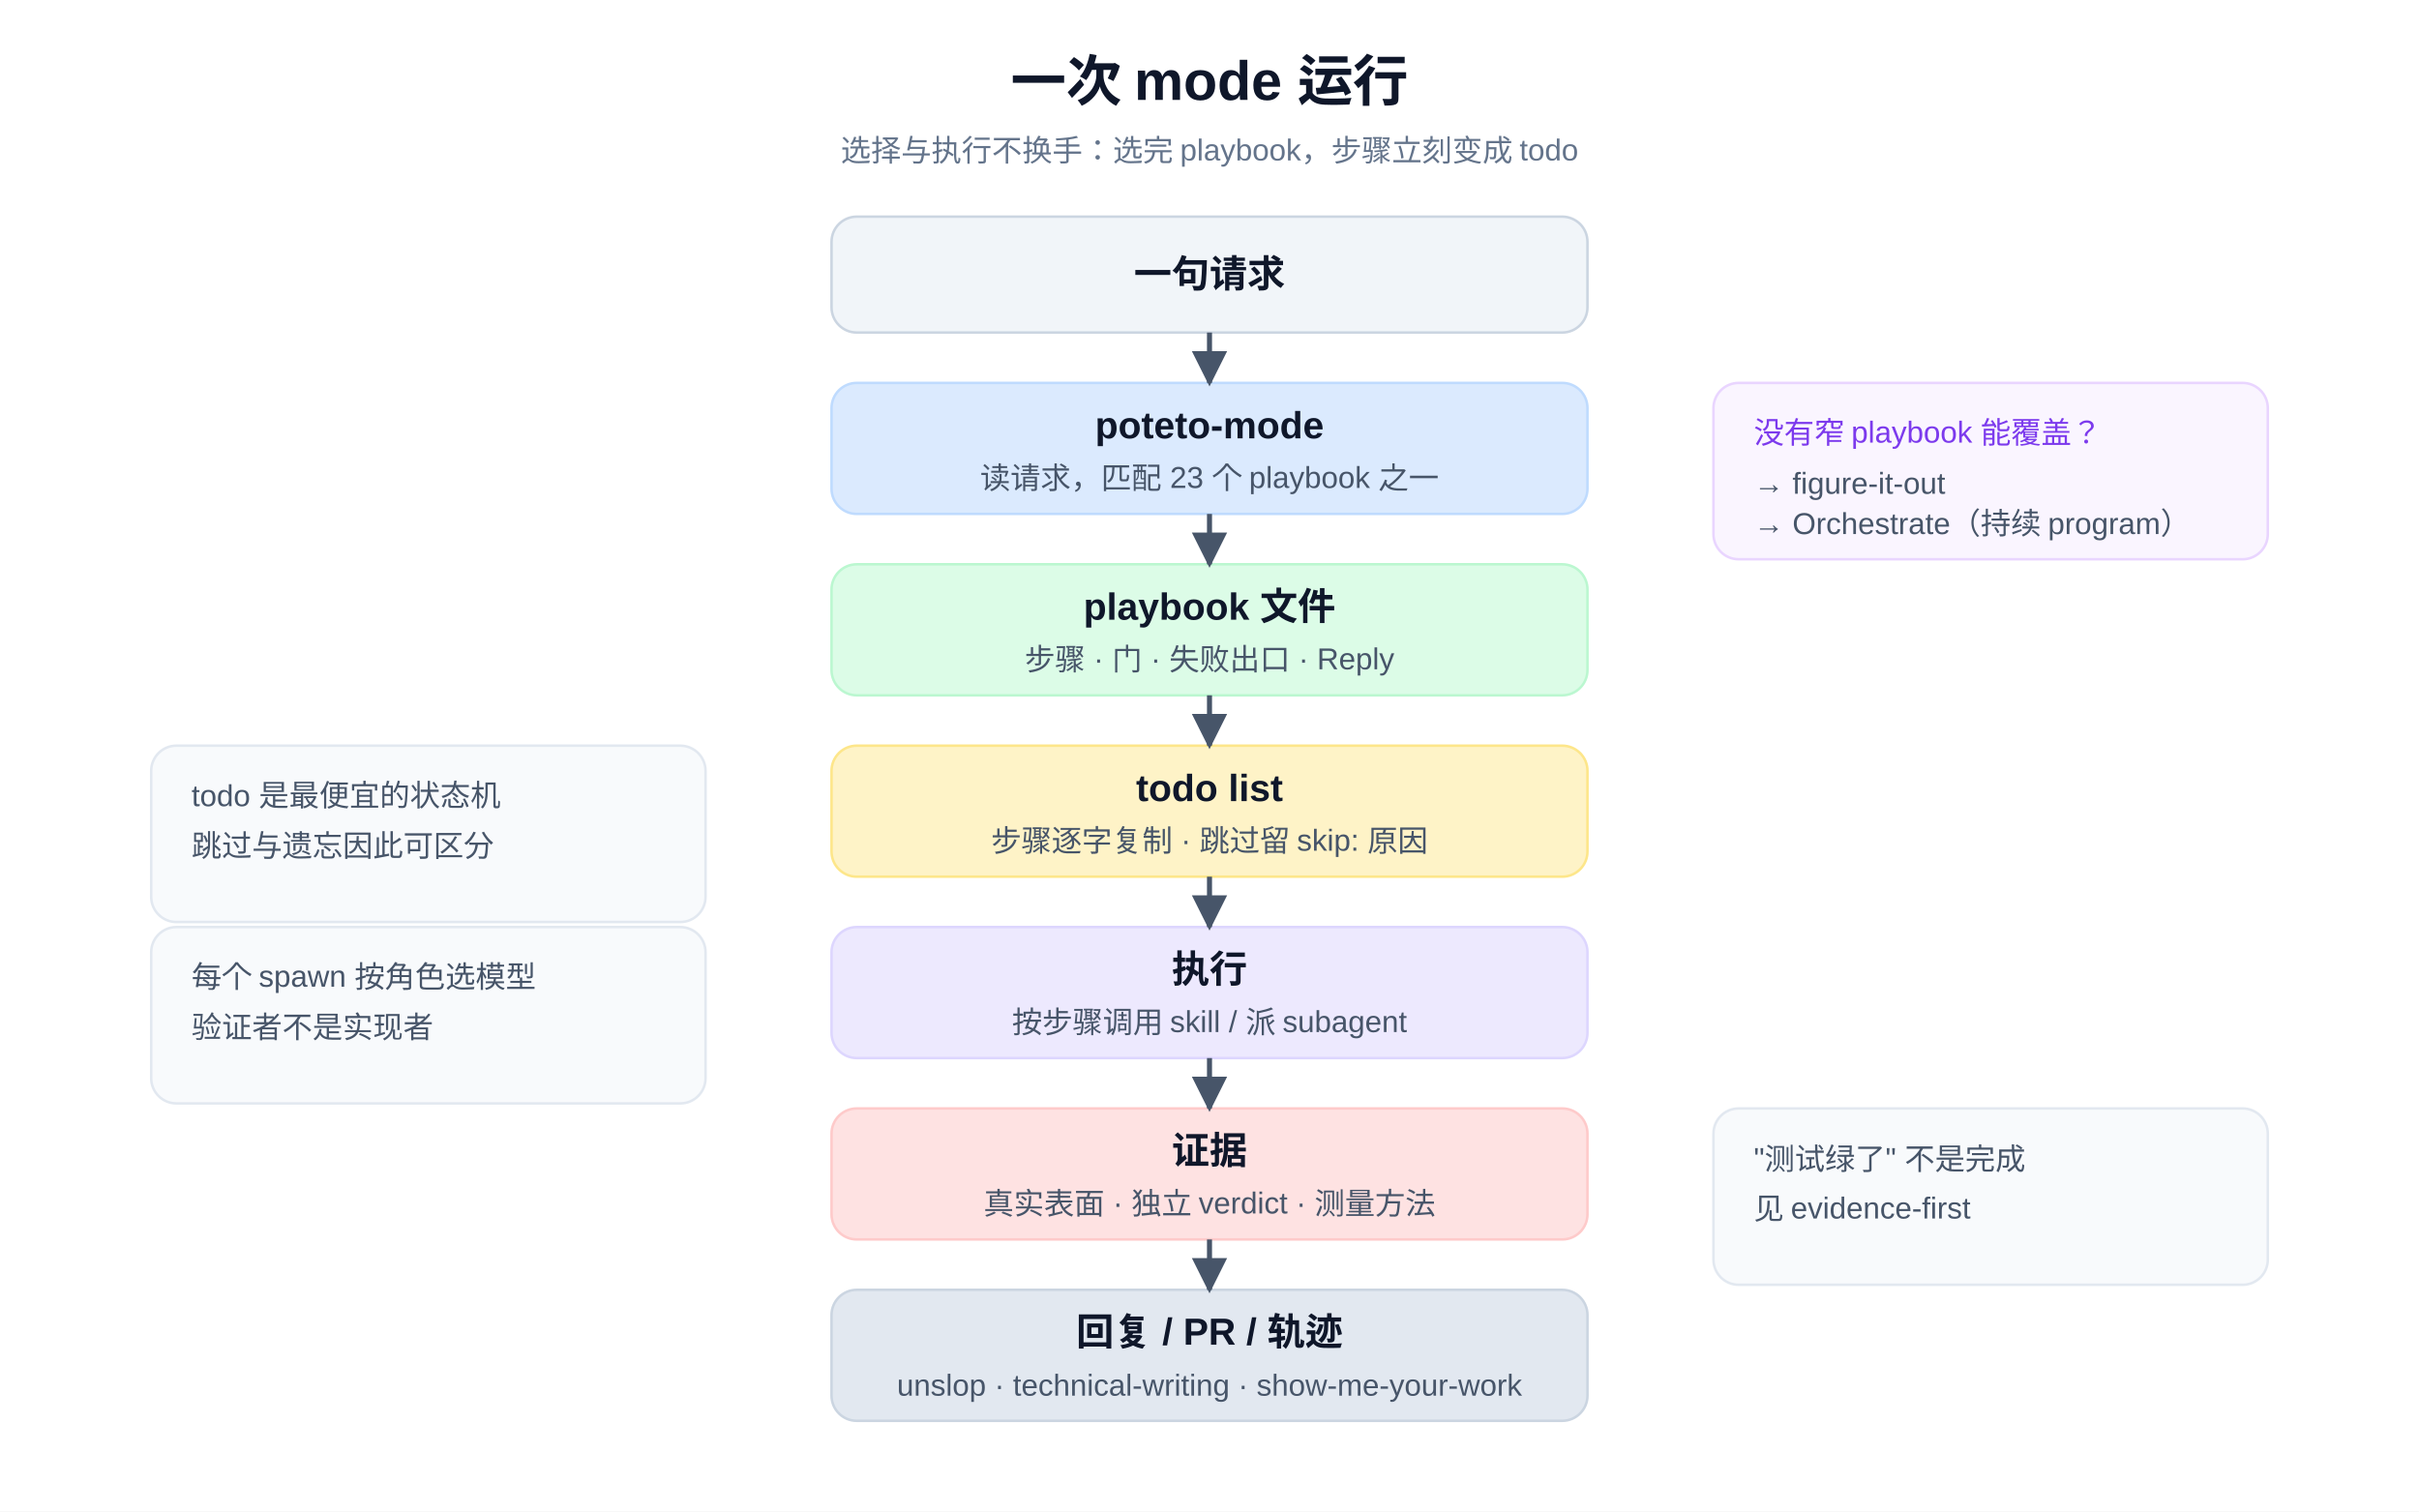
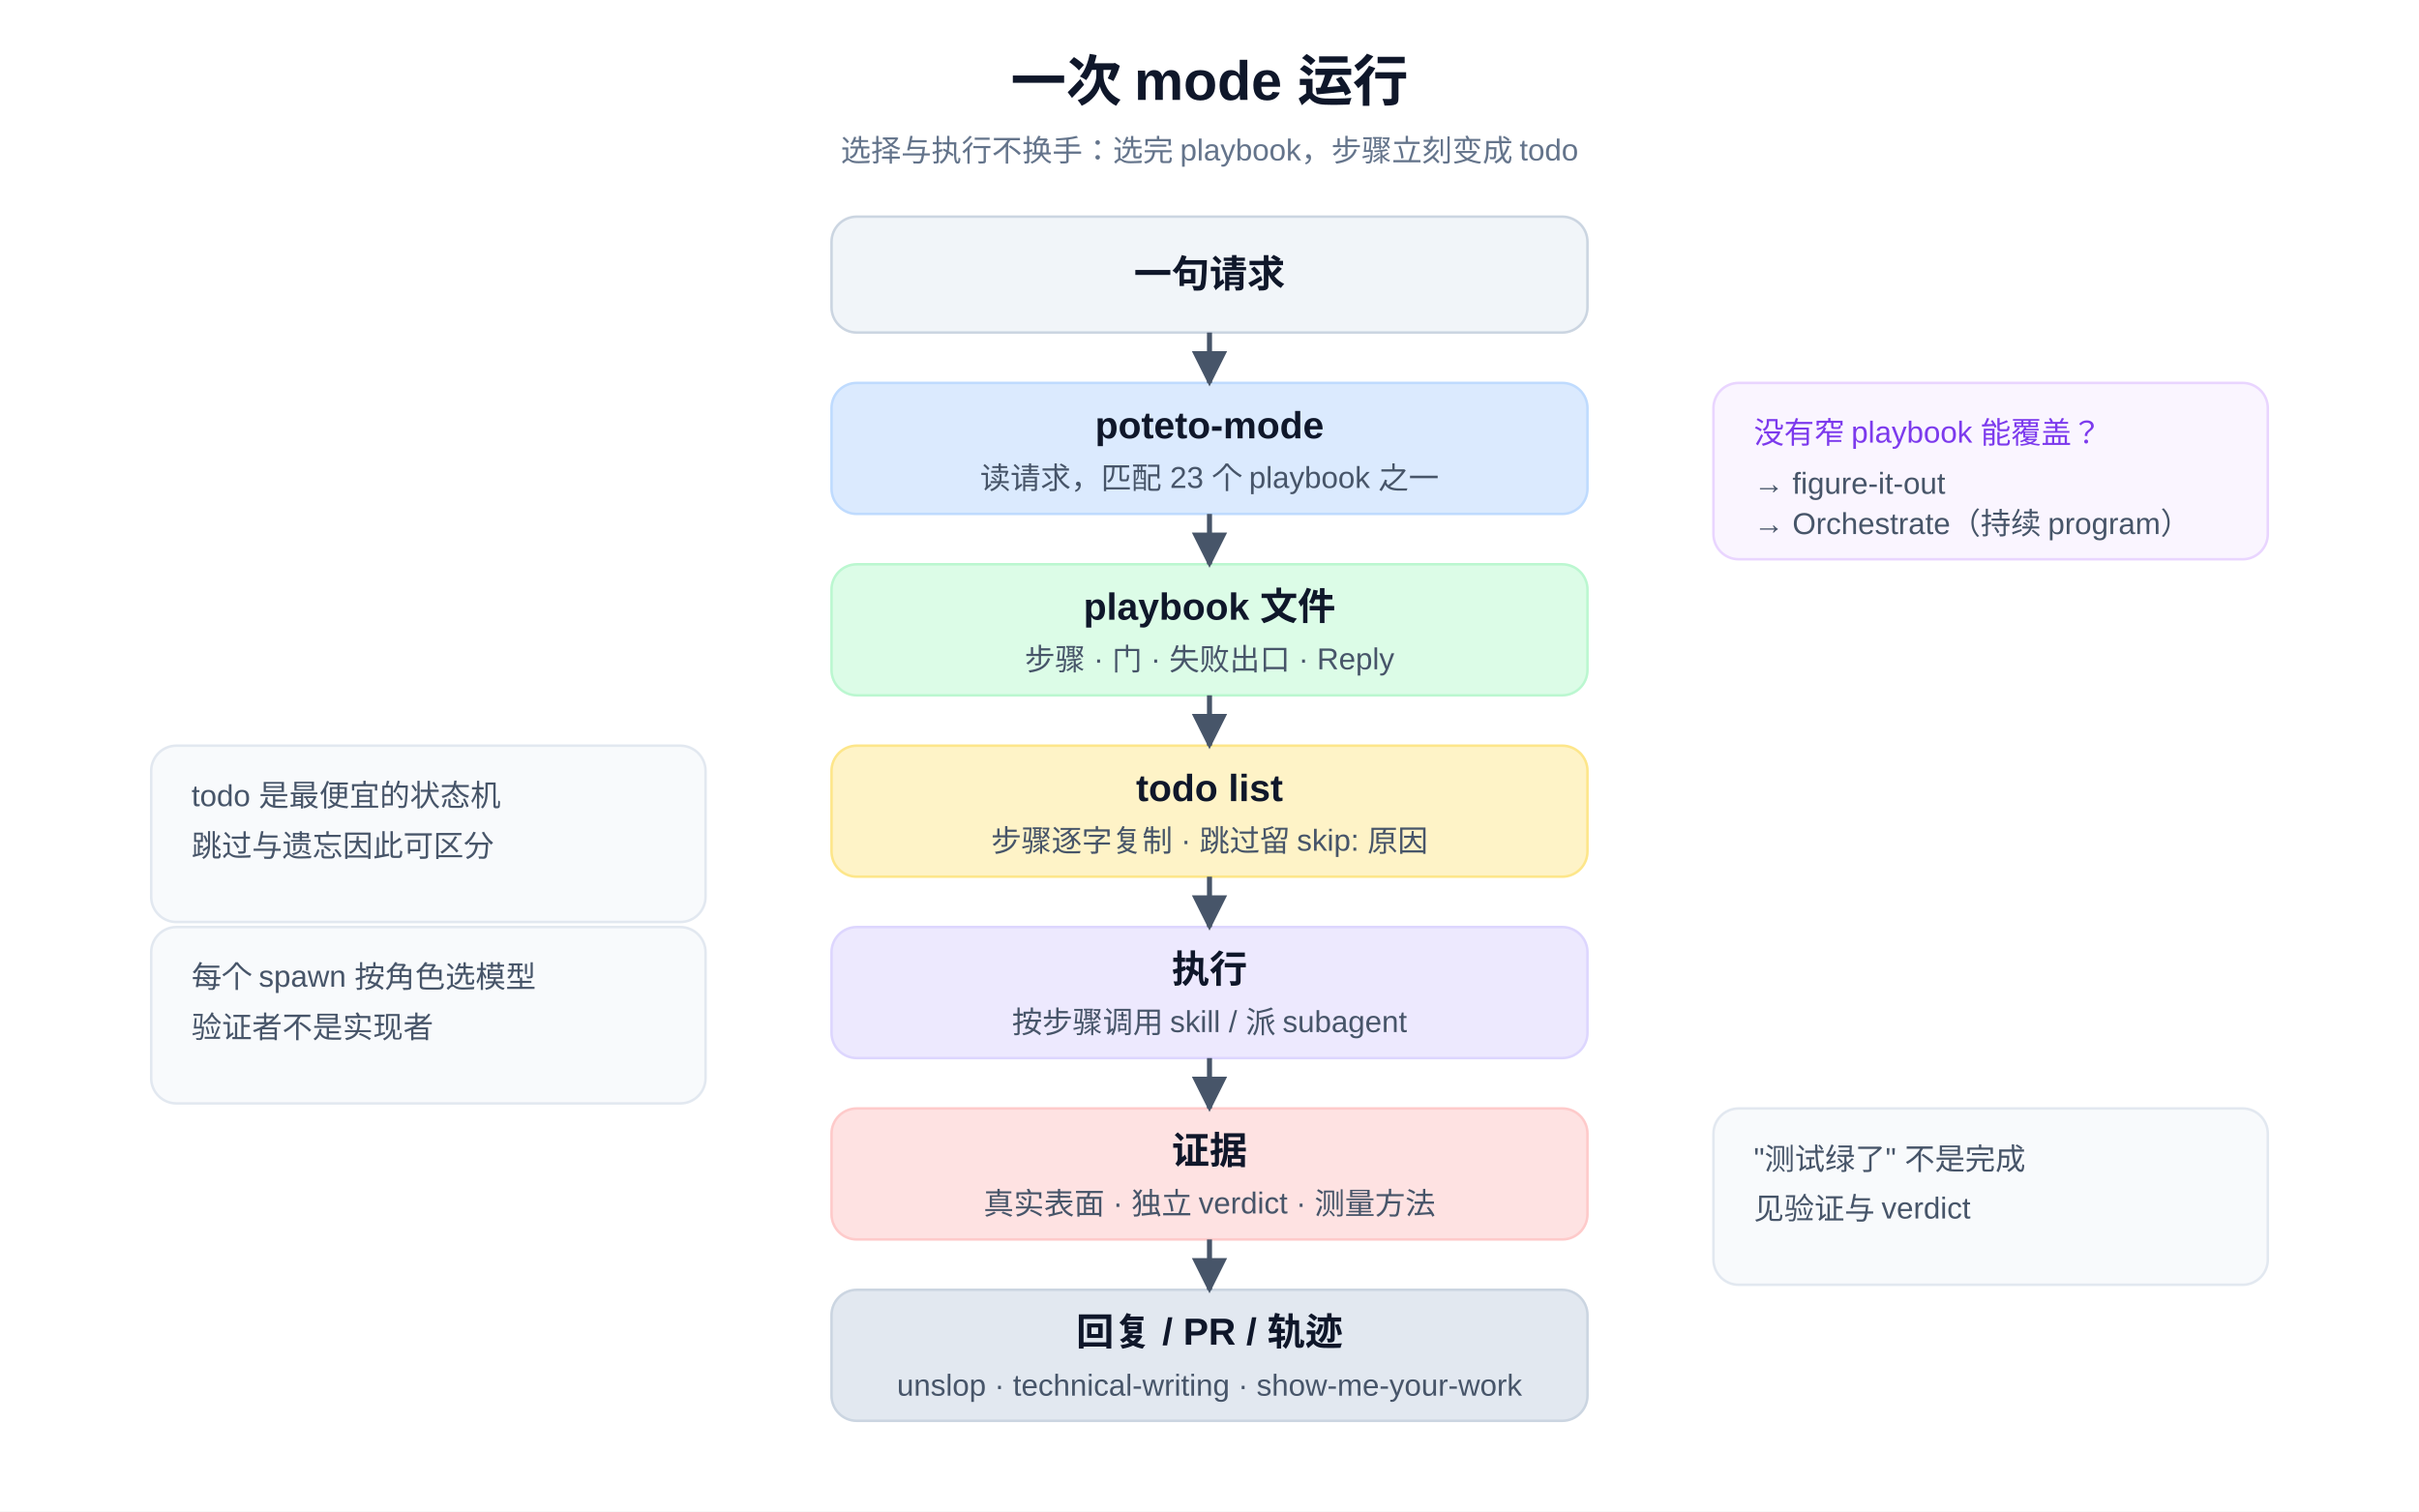
<svg xmlns="http://www.w3.org/2000/svg" viewBox="0 0 960 600" width="960" height="600" role="img" aria-label="请求如何经过 mode 进入 playbook">
  <defs>
    <marker id="arrow" viewBox="0 0 10 10" refX="9" refY="5" markerWidth="7" markerHeight="7" orient="auto-start-reverse">
      <path d="M 0 0 L 10 5 L 0 10 z" fill="#475569" />
    </marker>
    <style>
      .t { font-family: -apple-system, "PingFang SC", "Helvetica Neue", Arial, sans-serif; }
      .h { font-size: 22px; font-weight: 700; fill: #0f172a; }
      .s { font-size: 12px; fill: #64748b; }
      .bt { font-size: 15px; font-weight: 700; fill: #0f172a; }
      .bs { font-size: 12px; fill: #475569; }
      .side { font-size: 12px; fill: #7c3aed; }
    </style>
  </defs>
  <rect width="960" height="600" fill="#ffffff" />
  <text x="480" y="40" text-anchor="middle" class="t h">一次 mode 运行</text>
  <text x="480" y="64" text-anchor="middle" class="t s">选择与执行不换手：选完 playbook，步骤立刻变成 todo</text>
  <rect x="330" y="86" width="300" height="46" rx="10" fill="#f1f5f9" stroke="#cbd5e1" />
  <text x="480" y="114" text-anchor="middle" class="t bt">一句请求</text>
  <rect x="330" y="152" width="300" height="52" rx="10" fill="#dbeafe" stroke="#bfdbfe" />
  <text x="480" y="174" text-anchor="middle" class="t bt">poteto-mode</text>
  <text x="480" y="194" text-anchor="middle" class="t bs">读请求，匹配 23 个 playbook 之一</text>
  <rect x="330" y="224" width="300" height="52" rx="10" fill="#dcfce7" stroke="#bbf7d0" />
  <text x="480" y="246" text-anchor="middle" class="t bt">playbook 文件</text>
  <text x="480" y="266" text-anchor="middle" class="t bs">步骤 · 门 · 失败出口 · Reply</text>
  <rect x="330" y="296" width="300" height="52" rx="10" fill="#fef3c7" stroke="#fde68a" />
  <text x="480" y="318" text-anchor="middle" class="t bt">todo list</text>
  <text x="480" y="338" text-anchor="middle" class="t bs">步骤逐字复制 · 跳过留 skip: 原因</text>
  <rect x="330" y="368" width="300" height="52" rx="10" fill="#ede9fe" stroke="#ddd6fe" />
  <text x="480" y="390" text-anchor="middle" class="t bt">执行</text>
  <text x="480" y="410" text-anchor="middle" class="t bs">按步骤调用 skill / 派 subagent</text>
  <rect x="330" y="440" width="300" height="52" rx="10" fill="#fee2e2" stroke="#fecaca" />
  <text x="480" y="462" text-anchor="middle" class="t bt">证据</text>
  <text x="480" y="482" text-anchor="middle" class="t bs">真实表面 · 独立 verdict · 测量方法</text>
  <rect x="330" y="512" width="300" height="52" rx="10" fill="#e2e8f0" stroke="#cbd5e1" />
  <text x="480" y="534" text-anchor="middle" class="t bt">回复 / PR / 轨迹</text>
  <text x="480" y="554" text-anchor="middle" class="t bs">unslop · technical-writing · show-me-your-work</text>
  <line x1="480" y1="132" x2="480" y2="152" stroke="#475569" stroke-width="2" marker-end="url(#arrow)" />
  <line x1="480" y1="204" x2="480" y2="224" stroke="#475569" stroke-width="2" marker-end="url(#arrow)" />
  <line x1="480" y1="276" x2="480" y2="296" stroke="#475569" stroke-width="2" marker-end="url(#arrow)" />
  <line x1="480" y1="348" x2="480" y2="368" stroke="#475569" stroke-width="2" marker-end="url(#arrow)" />
  <line x1="480" y1="420" x2="480" y2="440" stroke="#475569" stroke-width="2" marker-end="url(#arrow)" />
  <line x1="480" y1="492" x2="480" y2="512" stroke="#475569" stroke-width="2" marker-end="url(#arrow)" />
  <rect x="680" y="152" width="220" height="70" rx="10" fill="#faf5ff" stroke="#e9d5ff" />
  <text x="696" y="176" class="t side">没有窄 playbook 能覆盖？</text>
  <text x="696" y="196" class="t bs">→ figure-it-out</text>
  <text x="696" y="212" class="t bs">→ Orchestrate（持续 program）</text>
  <rect x="60" y="296" width="220" height="70" rx="10" fill="#f8fafc" stroke="#e2e8f0" />
  <text x="76" y="320" class="t bs">todo 是最便宜的状态机</text>
  <text x="76" y="340" class="t bs">跳过与遗忘因此可区分</text>
  <rect x="60" y="368" width="220" height="70" rx="10" fill="#f8fafc" stroke="#e2e8f0" />
  <text x="76" y="392" class="t bs">每个 spawn 按角色选模型</text>
  <text x="76" y="412" class="t bs">验证者不是实现者</text>
  <rect x="680" y="440" width="220" height="70" rx="10" fill="#f8fafc" stroke="#e2e8f0" />
  <text x="696" y="464" class="t bs">"测试绿了" 不是完成</text>
-   <text x="696" y="484" class="t bs">见 evidence-first</text>
+   <text x="696" y="484" class="t bs">见验证与 verdict</text>
</svg>
